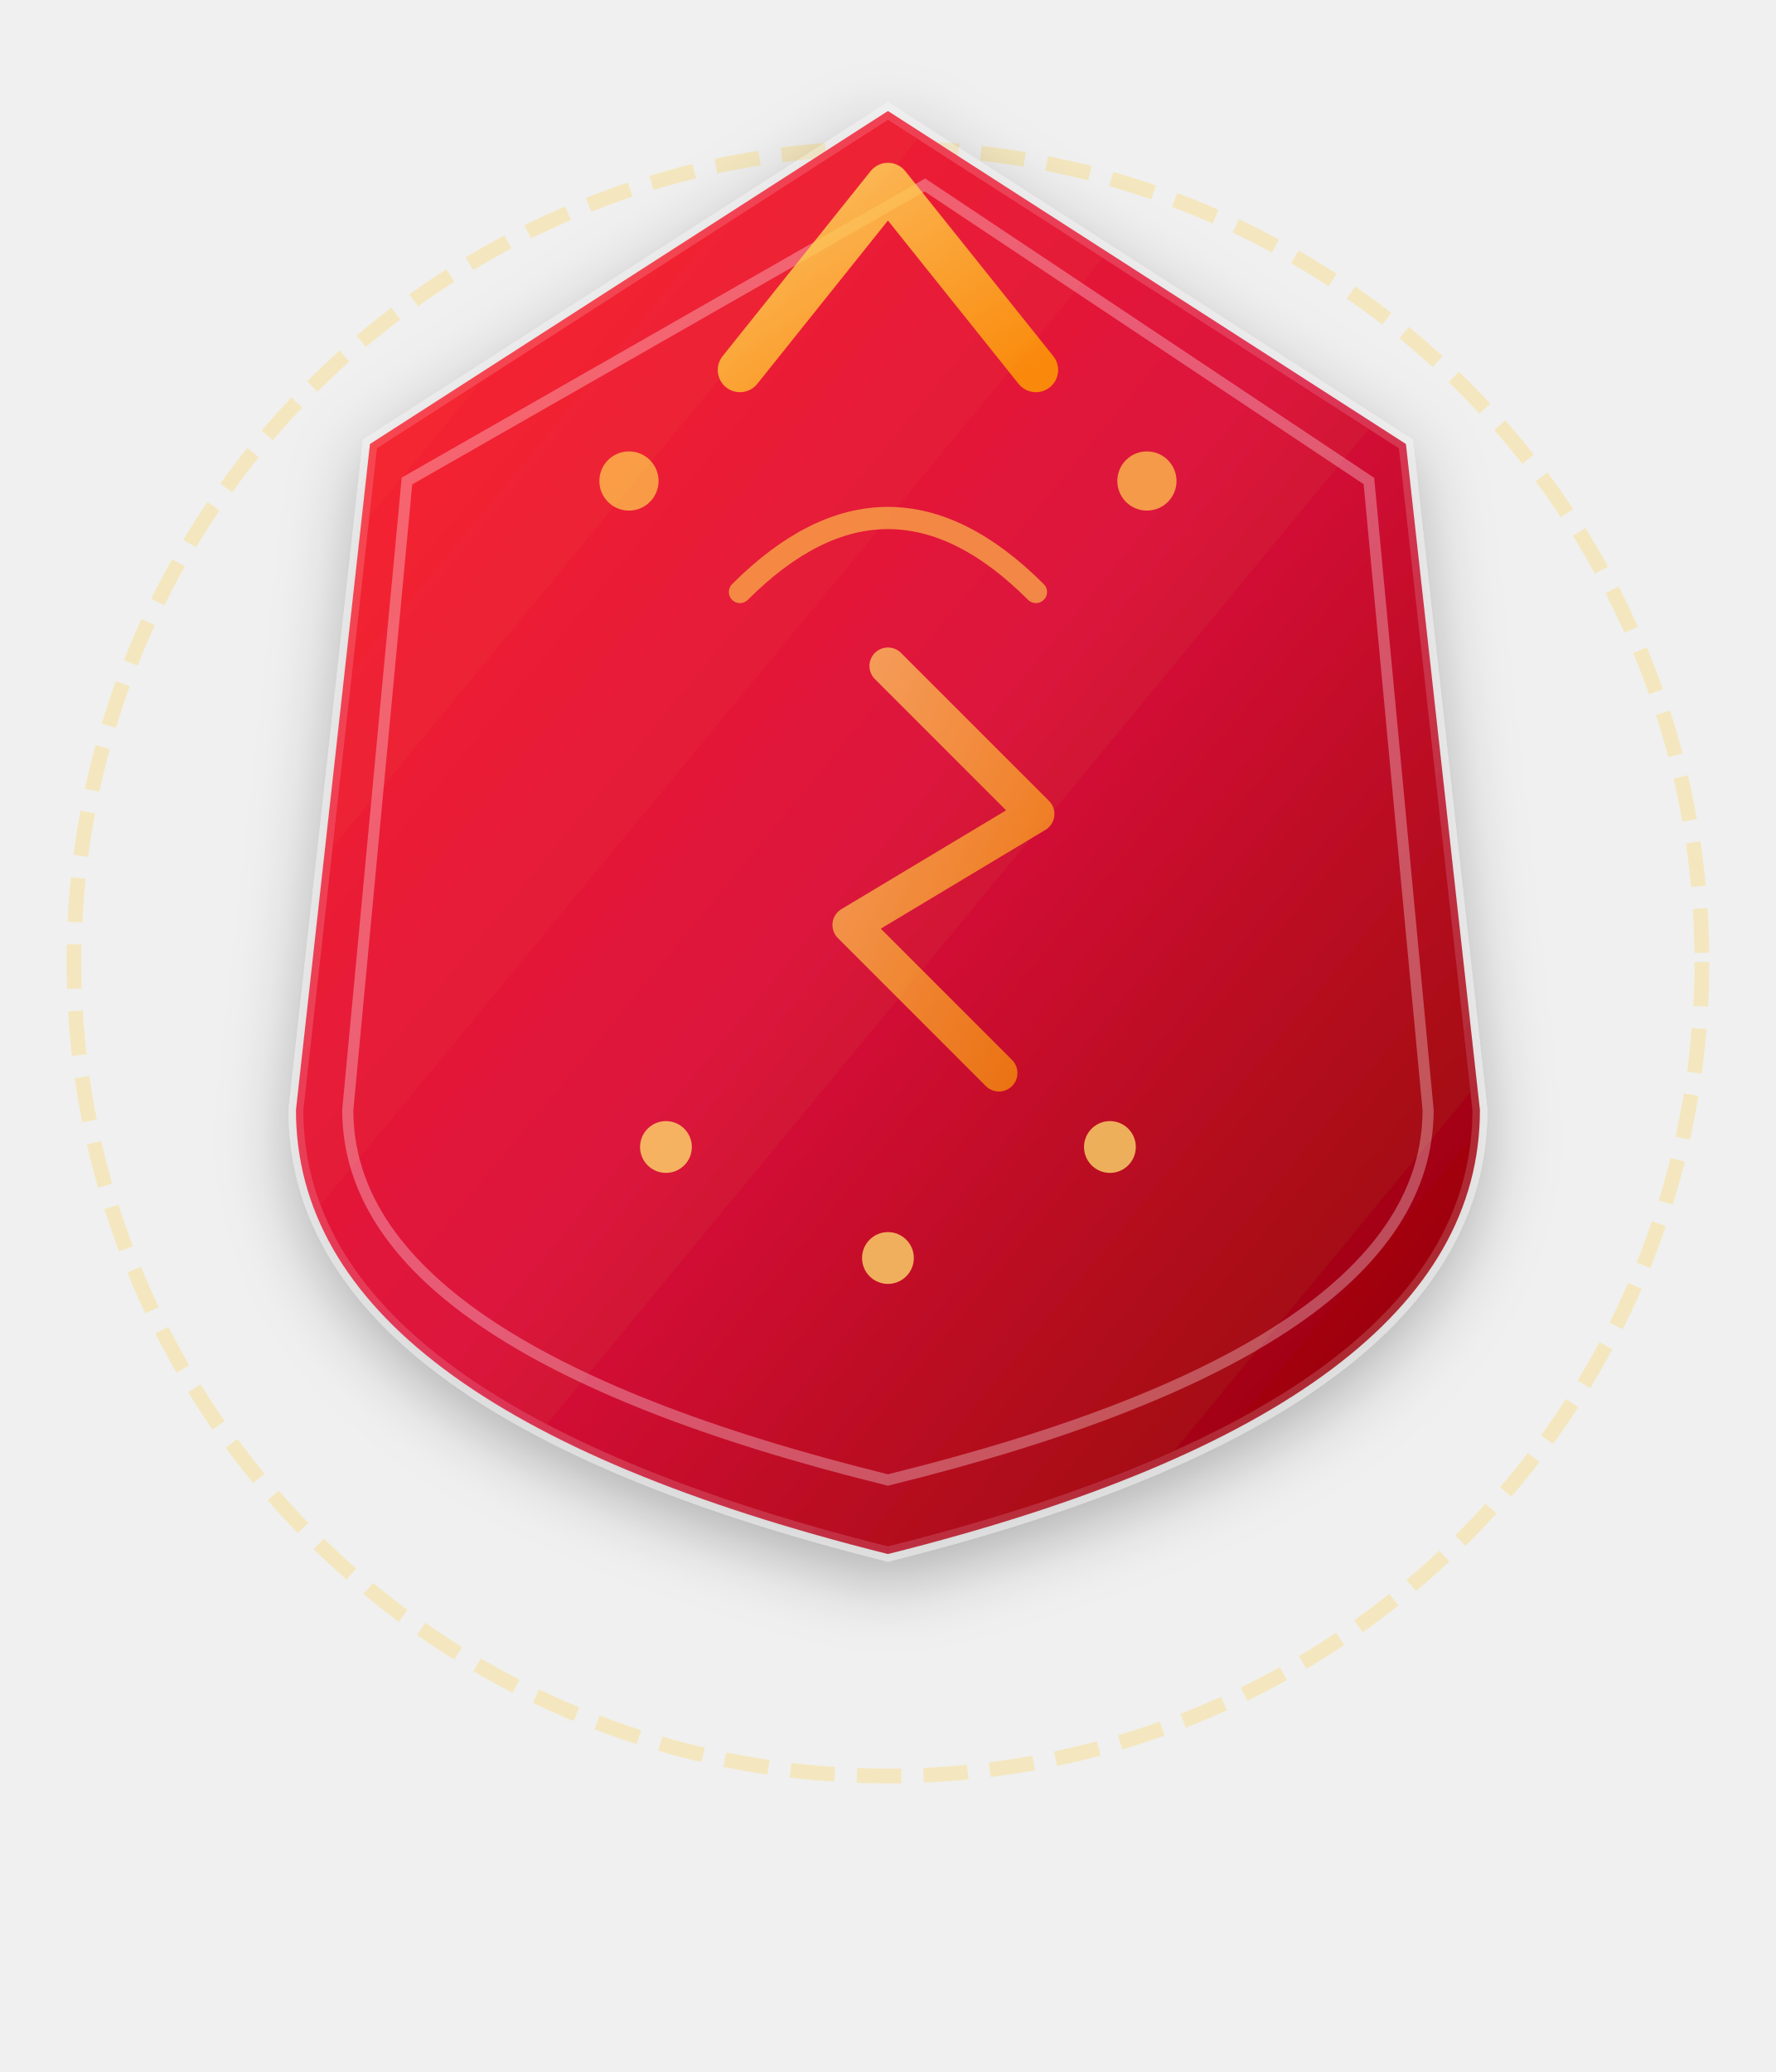
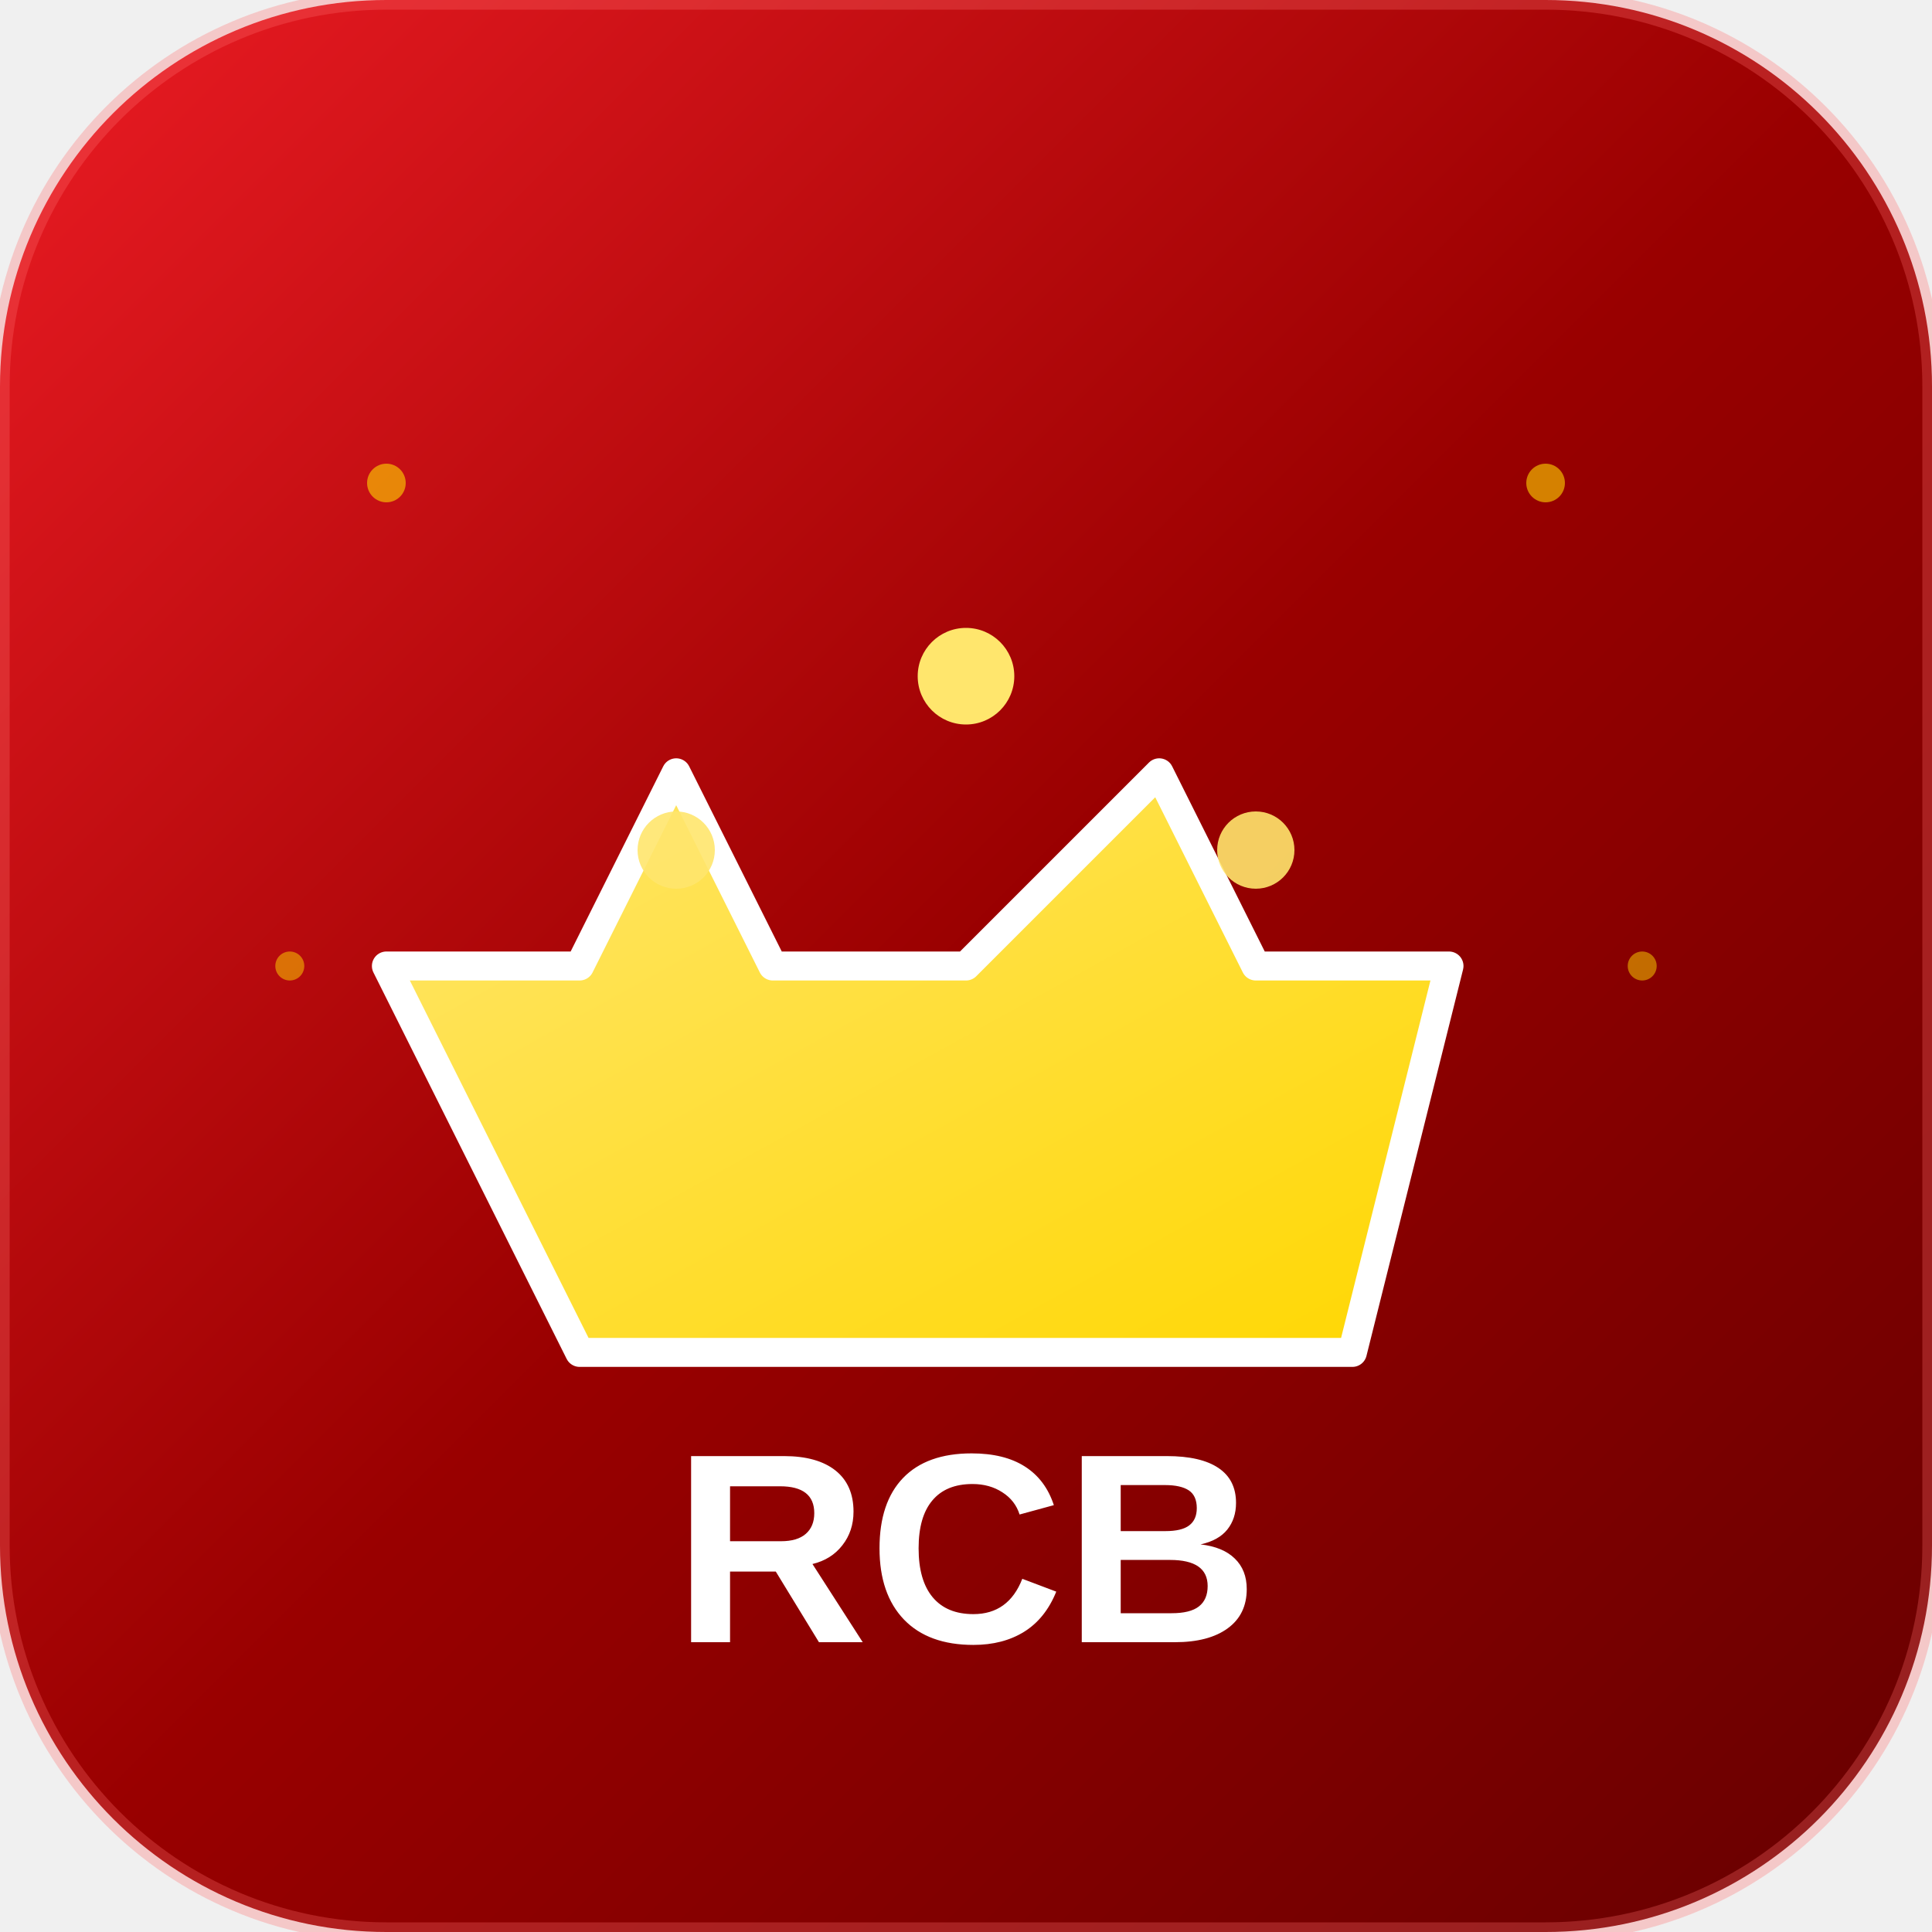
- <svg xmlns="http://www.w3.org/2000/svg" viewBox="0 0 240 280" width="240" height="280" role="img" aria-label="RCB logo">
+ <svg xmlns="http://www.w3.org/2000/svg" width="200" height="200" viewBox="0 0 200 200">
  <defs>
-     <linearGradient id="rcbMainGrad" x1="0%" y1="0%" x2="100%" y2="100%">
-       <stop offset="0%" stop-color="#FF2D2D" />
-       <stop offset="50%" stop-color="#DC143C" />
-       <stop offset="100%" stop-color="#8B0000" />
+     <style>
+       @keyframes rcbPulse {
+         0%, 100% { opacity: 1; transform: scale(1); }
+         50% { opacity: 0.95; transform: scale(1.08); }
+       }
+       @keyframes rcbGlow {
+         0%, 100% { filter: drop-shadow(0 0 5px #EC1C24) drop-shadow(0 0 12px rgba(236, 28, 36, 0.4)); }
+         50% { filter: drop-shadow(0 0 15px #EC1C24) drop-shadow(0 0 30px #FF6B6B) drop-shadow(0 0 45px rgba(236, 28, 36, 0.3)); }
+       }
+       @keyframes rcbGradientShift {
+         0% { stop-color: #EC1C24; }
+         25% { stop-color: #FF3333; }
+         50% { stop-color: #FF4757; }
+         75% { stop-color: #FF3333; }
+         100% { stop-color: #EC1C24; }
+       }
+       @keyframes crownShine {
+         0%, 100% { opacity: 0.7; transform: scale(1); }
+         50% { opacity: 1; transform: scale(1.15); }
+       }
+       @keyframes crownRotate {
+         0% { transform: rotateZ(-2deg); }
+         50% { transform: rotateZ(2deg); }
+         100% { transform: rotateZ(-2deg); }
+       }
+       @keyframes textFlicker {
+         0%, 100% { opacity: 1; text-shadow: 0 0 10px rgba(255, 215, 0, 0.6); }
+         50% { opacity: 0.95; text-shadow: 0 0 20px rgba(255, 215, 0, 1); }
+       }
+       @keyframes bgRotate {
+         0% { transform: rotateZ(0deg); }
+         100% { transform: rotateZ(360deg); }
+       }
+       .rcb-bg { 
+         animation: rcbPulse 3s ease-in-out infinite; 
+         transform-origin: center;
+       }
+       .rcb-glow { 
+         animation: rcbGlow 2.5s ease-in-out infinite;
+         transform-origin: center;
+       }
+       .rcb-gradient-stop { 
+         animation: rcbGradientShift 4s ease-in-out infinite; 
+       }
+       .crown { 
+         animation: crownShine 2.5s ease-in-out infinite, crownRotate 3s ease-in-out infinite;
+         transform-origin: 100px 100px;
+       }
+       .rcb-text { 
+         animation: textFlicker 2s ease-in-out infinite;
+       }
+       .rotating-ring {
+         animation: bgRotate 6s linear infinite;
+         transform-origin: center;
+       }
+     </style>
+     <linearGradient id="rcbGradient" x1="0%" y1="0%" x2="100%" y2="100%">
+       <stop offset="0%" class="rcb-gradient-stop" style="stop-color:#EC1C24;stop-opacity:1" />
+       <stop offset="50%" style="stop-color:#990000;stop-opacity:1" />
+       <stop offset="100%" style="stop-color:#660000;stop-opacity:1" />
    </linearGradient>
-     <linearGradient id="goldAccent" x1="0%" y1="0%" x2="100%" y2="100%">
-       <stop offset="0%" stop-color="#FFE66D" />
-       <stop offset="100%" stop-color="#FFA500" />
+     <linearGradient id="goldGradient" x1="0%" y1="0%" x2="100%" y2="100%">
+       <stop offset="0%" style="stop-color:#FFE66D;stop-opacity:1" />
+       <stop offset="100%" style="stop-color:#FFD700;stop-opacity:1" />
    </linearGradient>
-     <filter id="shadow">
-       <feDropShadow dx="0" dy="3" stdDeviation="5" flood-opacity="0.3" />
-     </filter>
-     <filter id="glow">
-       <feGaussianBlur stdDeviation="2" result="coloredBlur" />
-       <feMerge>
-         <feMergeNode in="coloredBlur" />
-         <feMergeNode in="SourceGraphic" />
-       </feMerge>
-     </filter>
  </defs>
-   <circle cx="120" cy="130" r="110" fill="none" stroke="#FFD24D" stroke-width="2" opacity="0.3" stroke-dasharray="6,3" />
-   <path d="M 120,15 L 190,60 L 200,150 Q 200,190 120,210 Q 40,190 40,150 L 50,60 Z" fill="url(#rcbMainGrad)" filter="url(#shadow)" stroke="rgba(255,255,255,0.15)" stroke-width="2" />
-   <path d="M 125,25 L 185,65 L 193,150 Q 193,182 120,200 Q 47,182 47,150 L 55,65 Z" fill="none" stroke="rgba(255,255,255,0.3)" stroke-width="1.5" />
-   <line x1="120" y1="30" x2="120" y2="195" stroke="url(#goldAccent)" stroke-width="10" stroke-linecap="round" opacity="0.7" filter="url(#glow)" />
-   <path d="M 100,50 L 120,25 L 140,50" stroke="url(#goldAccent)" stroke-width="6" fill="none" stroke-linecap="round" stroke-linejoin="round" opacity="0.8" />
-   <circle cx="85" cy="65" r="4" fill="#FFD24D" opacity="0.7" />
-   <circle cx="155" cy="65" r="4" fill="#FFD24D" opacity="0.7" />
-   <path d="M 120,90 L 140,110 L 115,125 L 135,145" stroke="url(#goldAccent)" stroke-width="5" fill="none" stroke-linecap="round" stroke-linejoin="round" opacity="0.65" />
-   <g opacity="0.75">
-     <circle cx="90" cy="155" r="3.5" fill="#FFE66D" />
-     <circle cx="120" cy="170" r="3.5" fill="#FFE66D" />
-     <circle cx="150" cy="155" r="3.5" fill="#FFE66D" />
+   <circle cx="100" cy="100" r="95" fill="none" stroke="#FFD700" stroke-width="1" opacity="0.3" class="rotating-ring" stroke-dasharray="8,4" />
+   <rect width="200" height="200" rx="40" fill="url(#rcbGradient)" class="rcb-bg rcb-glow" />
+   <rect width="200" height="200" rx="40" fill="none" stroke="#FF6B6B" stroke-width="2" opacity="0.3" />
+   <g class="crown">
+     <path d="M 60 140 L 40 100 L 60 100 L 70 80 L 80 100 L 100 100 L 120 80 L 130 100 L 150 100 L 140 140 Z" fill="url(#goldGradient)" stroke="#fff" stroke-width="3" stroke-linejoin="round" />
+     <circle cx="70" cy="88" r="4" fill="#FFE66D" opacity="0.9" />
+     <circle cx="100" cy="70" r="5" fill="#FFE66D" opacity="1" />
+     <circle cx="130" cy="88" r="4" fill="#FFE66D" opacity="0.9" />
  </g>
-   <path d="M 100,80 Q 120,60 140,80" stroke="#FFD24D" stroke-width="3" fill="none" opacity="0.6" stroke-linecap="round" />
+   <text x="100" y="170" font-family="Arial, sans-serif" font-size="28" font-weight="bold" text-anchor="middle" fill="#fff" class="rcb-text">RCB</text>
+   <circle cx="40" cy="50" r="2" fill="#FFD700" opacity="0.6">
+     <animate attributeName="opacity" values="0.3;1;0.3" dur="1.5s" repeatCount="indefinite" />
+   </circle>
+   <circle cx="160" cy="50" r="2" fill="#FFD700" opacity="0.6">
+     <animate attributeName="opacity" values="0.3;1;0.3" dur="1.5s" begin="0.5s" repeatCount="indefinite" />
+   </circle>
+   <circle cx="30" cy="100" r="1.5" fill="#FFD700" opacity="0.5">
+     <animate attributeName="opacity" values="0.2;0.8;0.2" dur="2s" repeatCount="indefinite" />
+   </circle>
+   <circle cx="170" cy="100" r="1.5" fill="#FFD700" opacity="0.5">
+     <animate attributeName="opacity" values="0.2;0.8;0.2" dur="2s" begin="1s" repeatCount="indefinite" />
+   </circle>
</svg>
